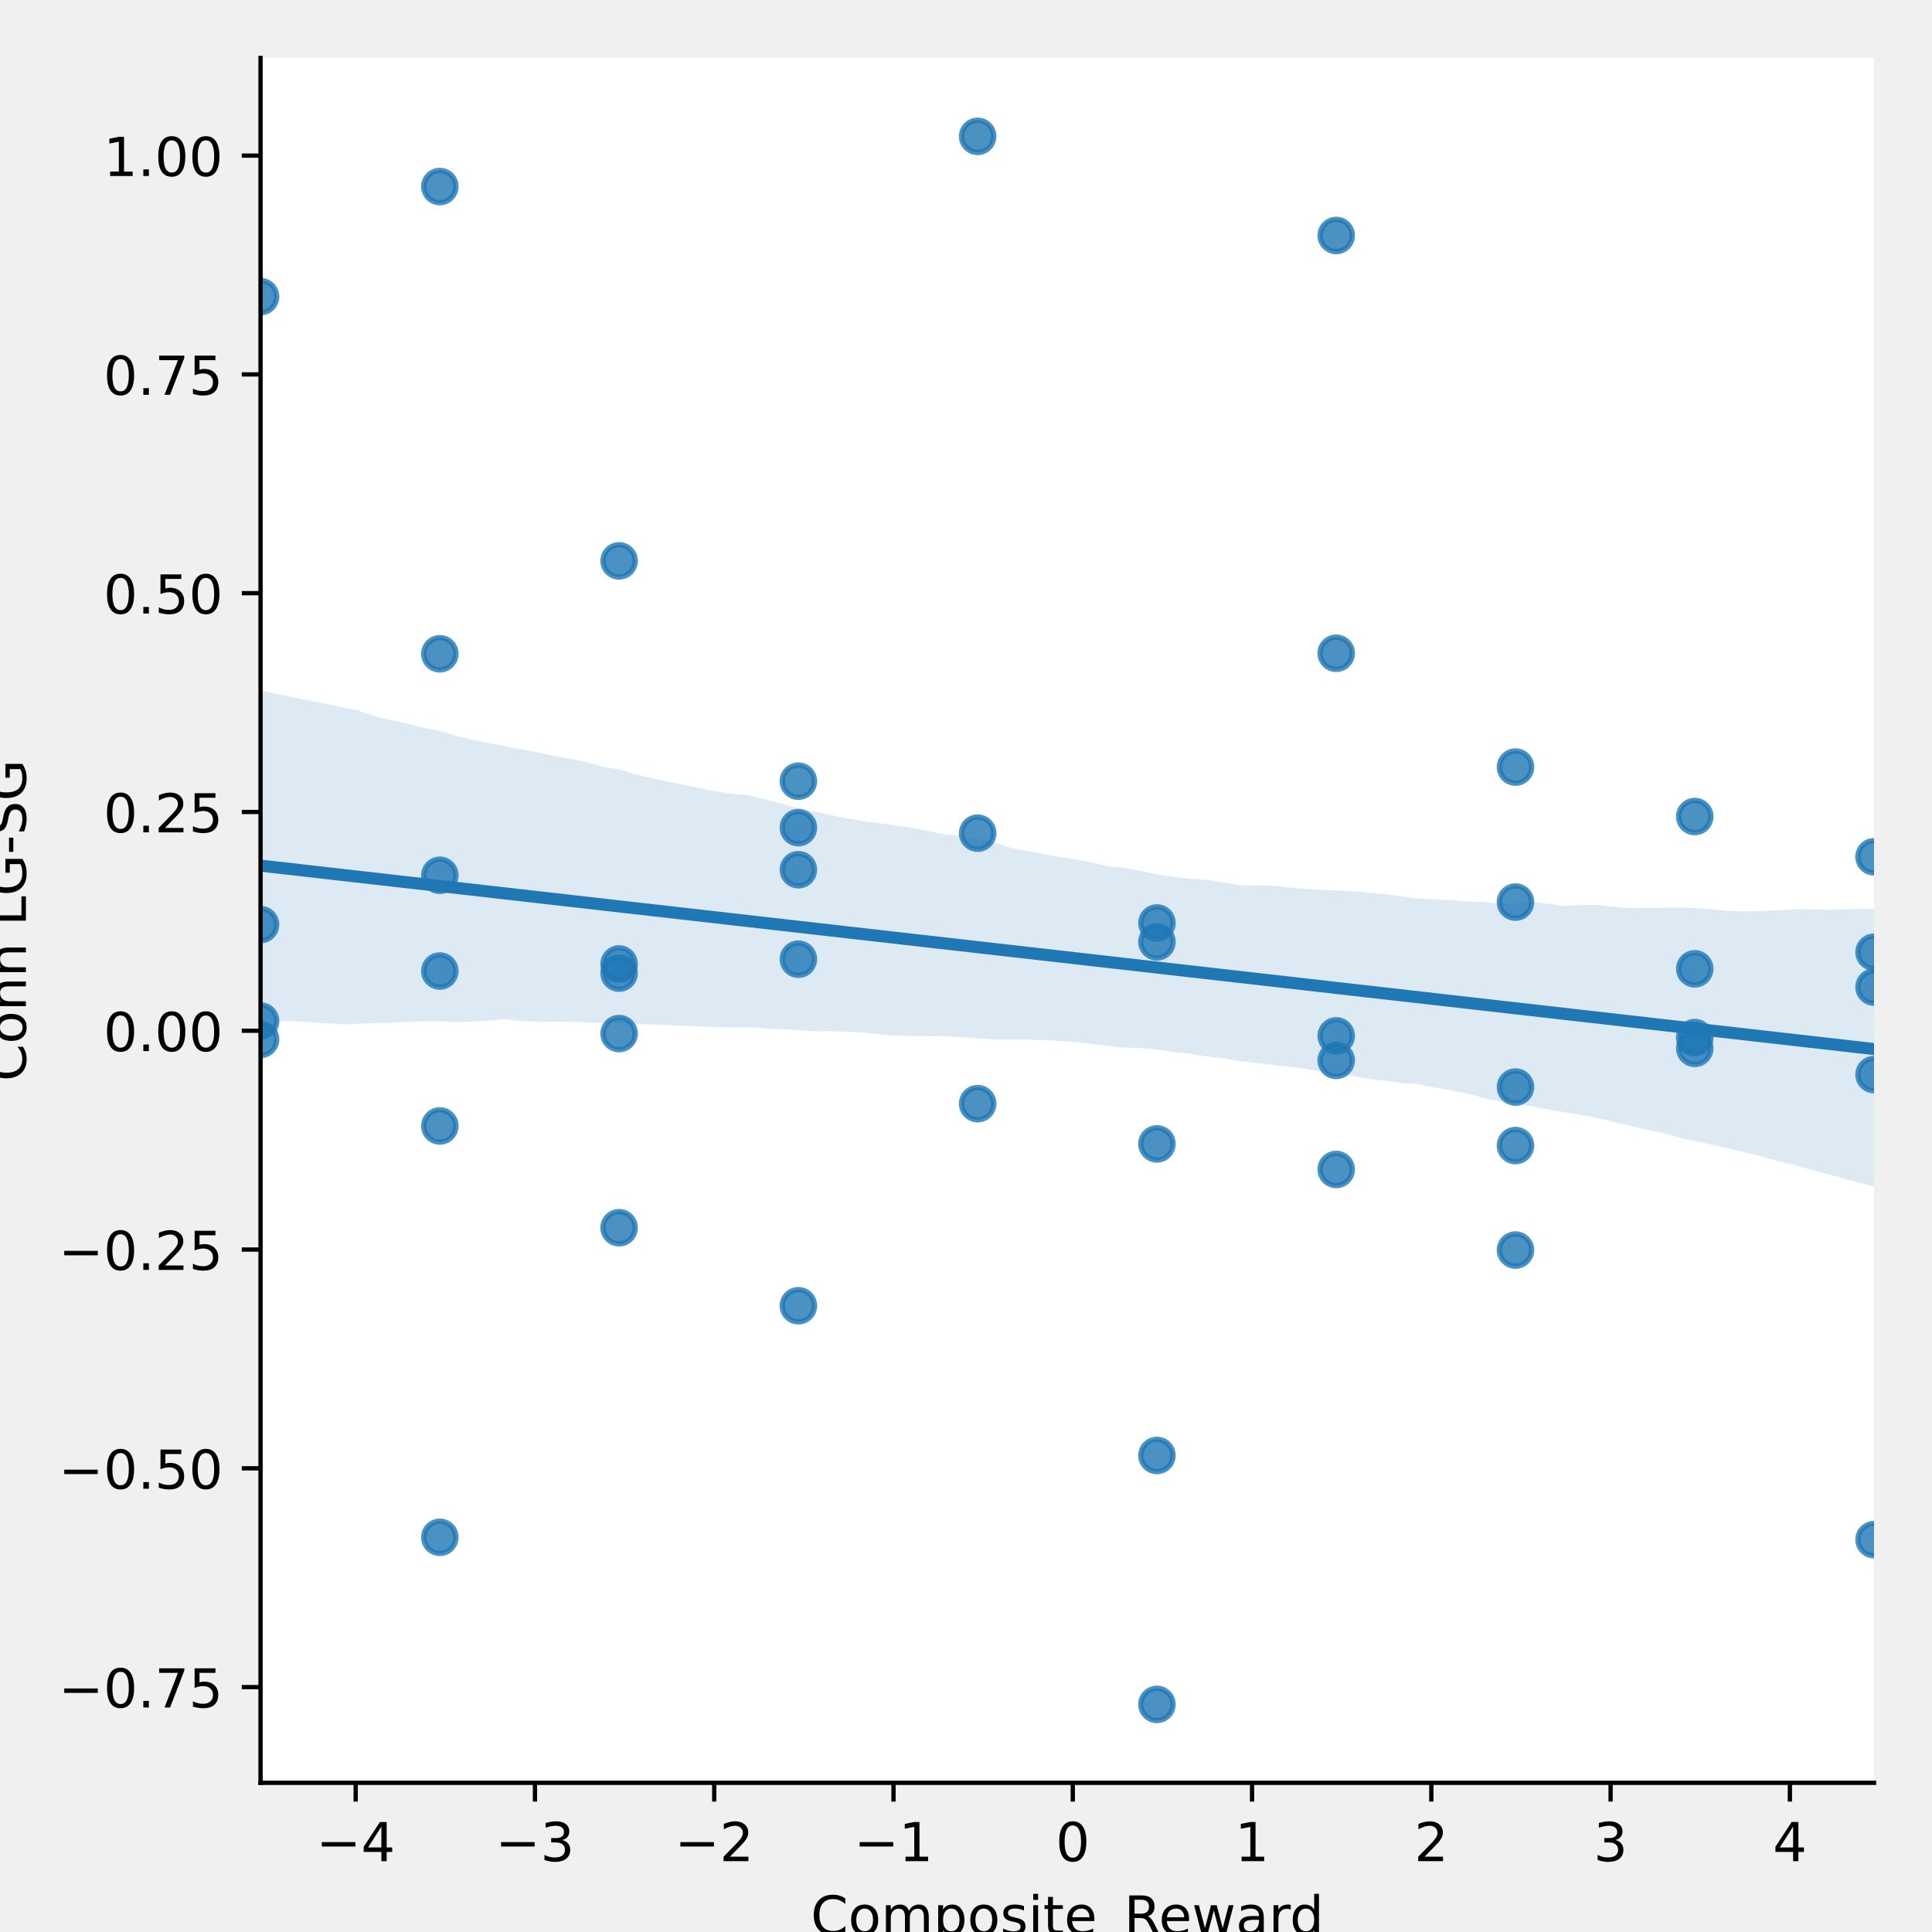
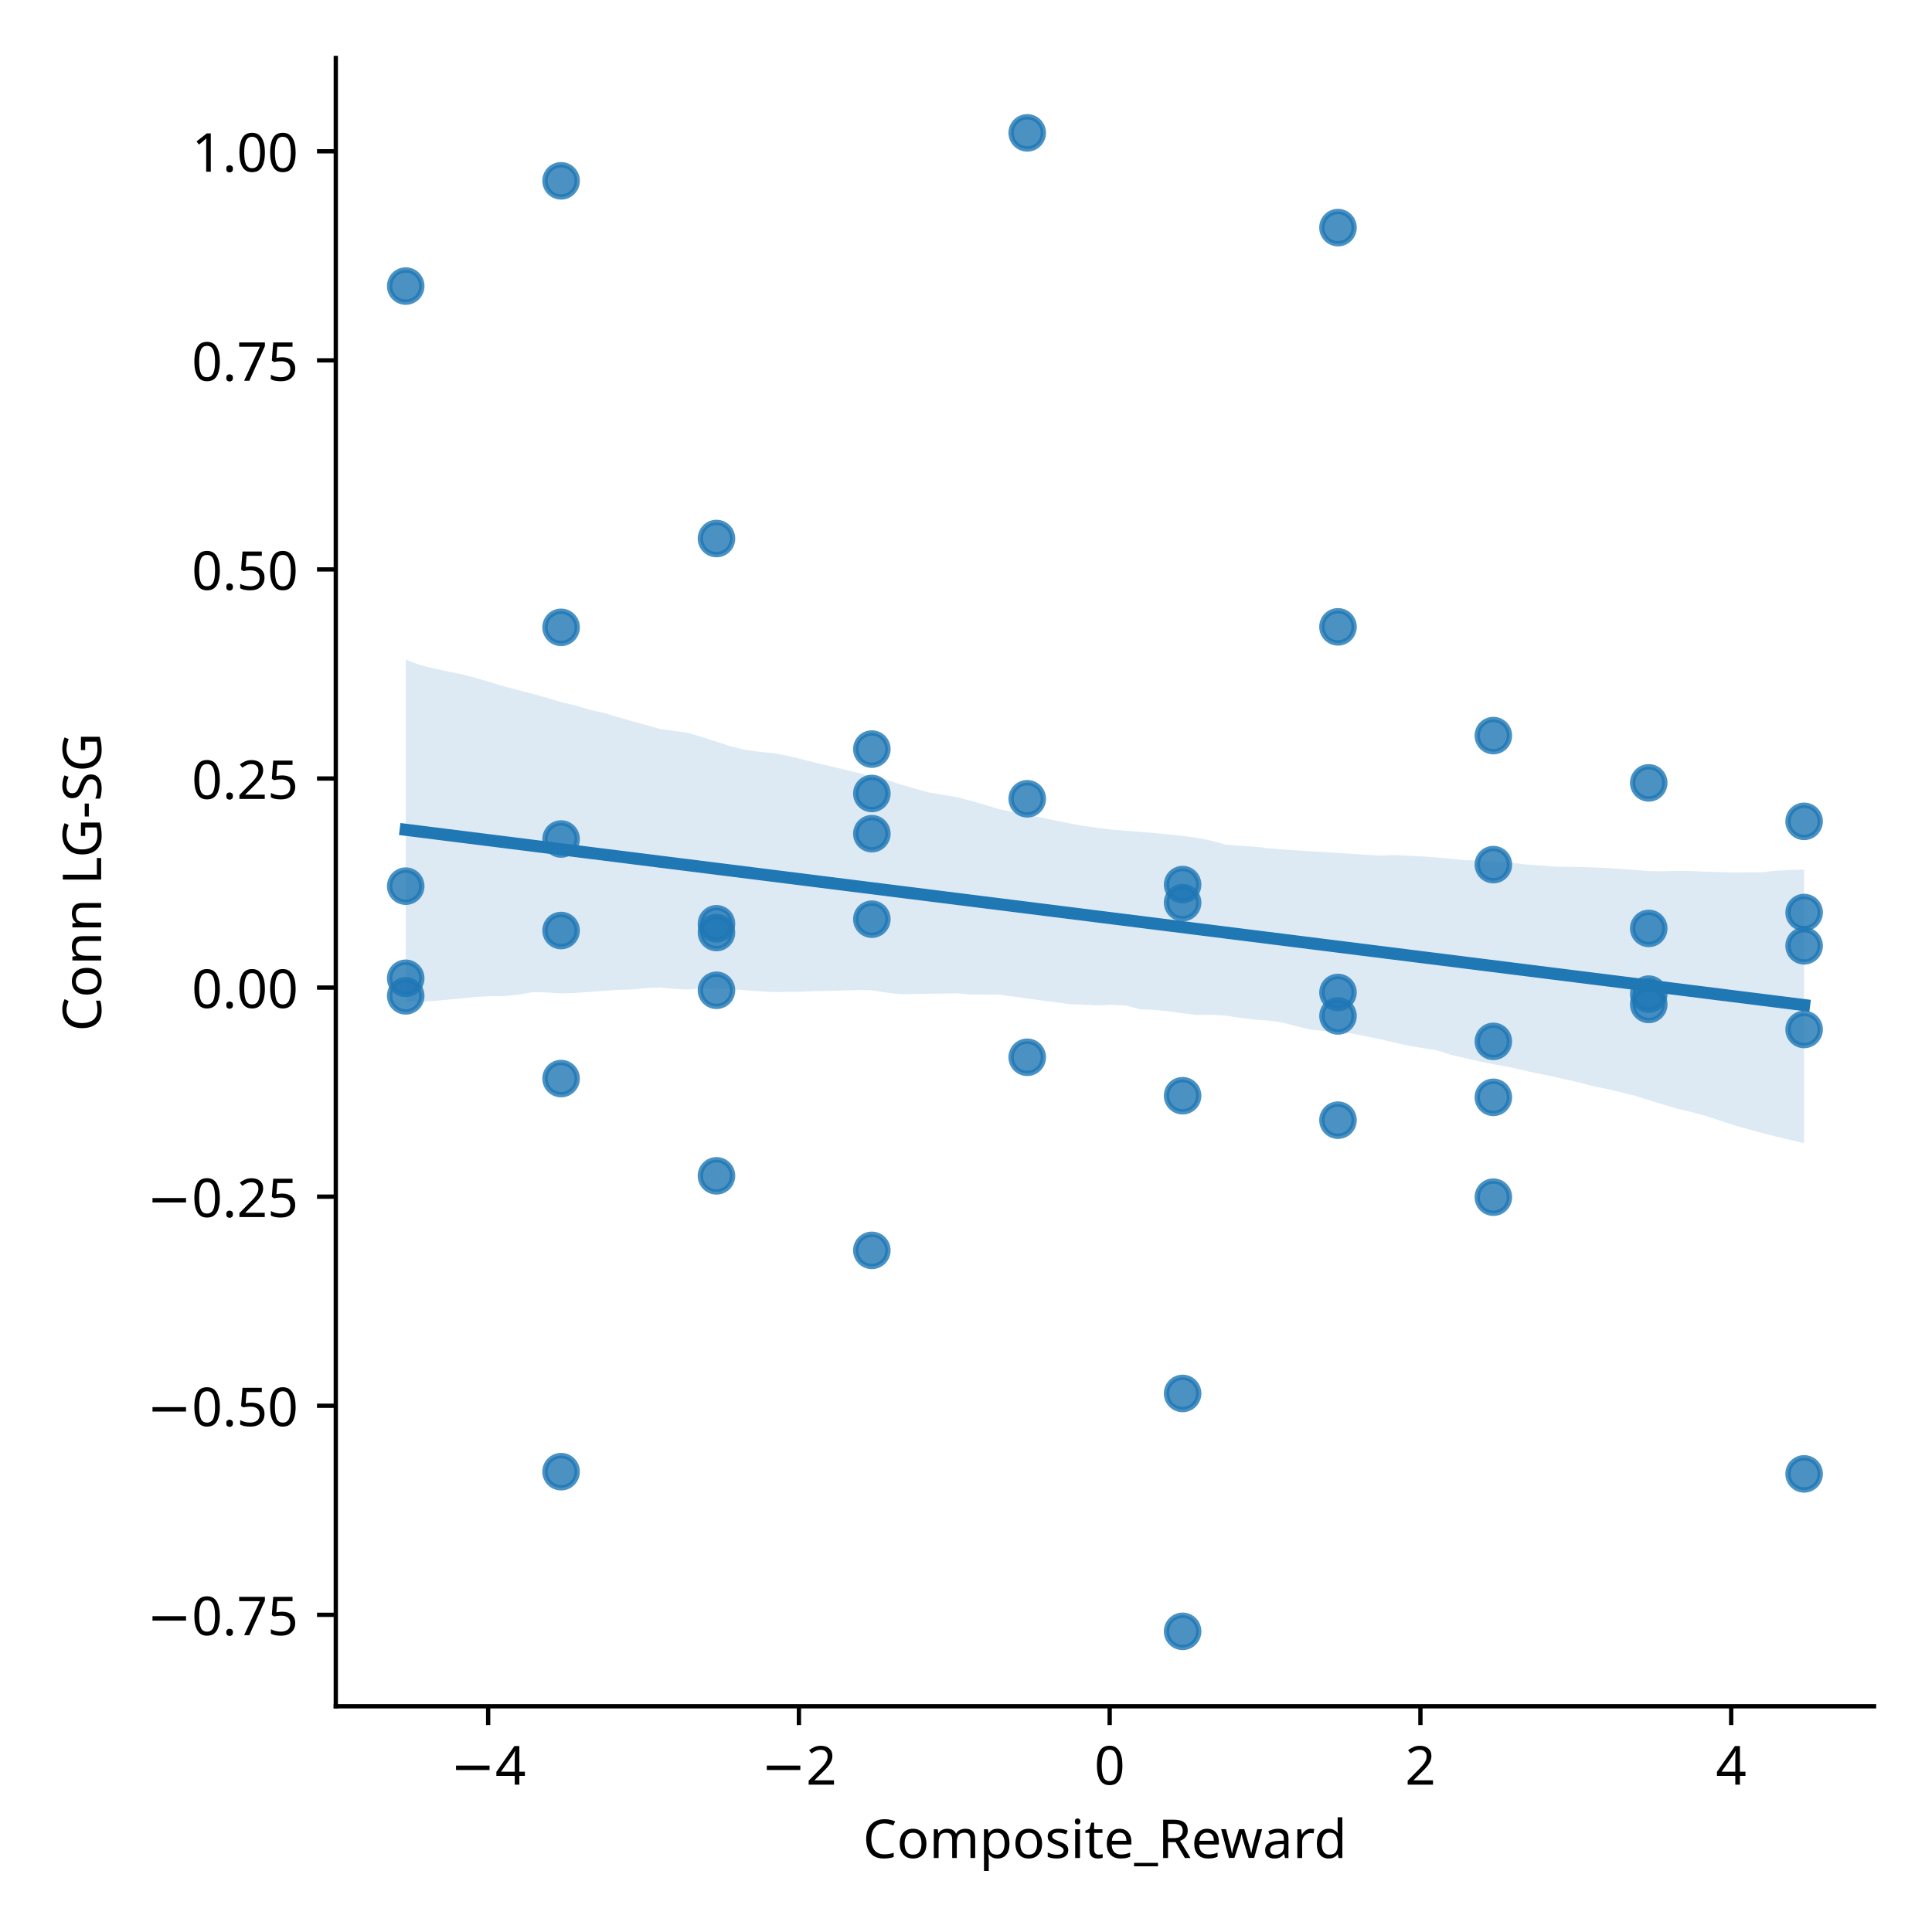
- <svg xmlns="http://www.w3.org/2000/svg" xmlns:xlink="http://www.w3.org/1999/xlink" height="360pt" version="1.1" viewBox="0 0 360 360" width="360pt">
+ <svg xmlns="http://www.w3.org/2000/svg" xmlns:xlink="http://www.w3.org/1999/xlink" width="360pt" height="360pt" viewBox="0 0 360 360" version="1.1">
  <defs>
-     <style type="text/css">*{stroke-linecap:butt;stroke-linejoin:round;}</style>
+     <style type="text/css">*{stroke-linejoin: round; stroke-linecap: butt}</style>
  </defs>
  <g id="figure_1">
    <g id="patch_1">
-       <path d="M 0 360  L 360 360  L 360 0  L 0 0  z " style="fill:none;" />
+       <path d="M 0 360  L 360 360  L 360 0  L 0 0  z " style="fill: #ffffff" />
    </g>
    <g id="axes_1">
      <g id="patch_2">
-         <path d="M 48.55 332.2  L 349.2 332.2  L 349.2 10.8  L 48.55 10.8  z " style="fill:#ffffff;" />
+         <path d="M 62.57 317.939  L 349.2 317.939  L 349.2 10.8  L 62.57 10.8  z " style="fill: #ffffff" />
      </g>
      <g id="PathCollection_1">
        <defs>
-           <path d="M 0 3  C 0.796 3 1.559 2.684 2.121 2.121  C 2.684 1.559 3 0.796 3 0  C 3 -0.796 2.684 -1.559 2.121 -2.121  C 1.559 -2.684 0.796 -3 0 -3  C -0.796 -3 -1.559 -2.684 -2.121 -2.121  C -2.684 -1.559 -3 -0.796 -3 0  C -3 0.796 -2.684 1.559 -2.121 2.121  C -1.559 2.684 -0.796 3 0 3  z " id="mca34b3614d" style="stroke:#1f77b4;stroke-opacity:0.8;" />
+           <path id="m8ea8c84df5" d="M 0 3  C 0.796 3 1.559 2.684 2.121 2.121  C 2.684 1.559 3 0.796 3 0  C 3 -0.796 2.684 -1.559 2.121 -2.121  C 1.559 -2.684 0.796 -3 0 -3  C -0.796 -3 -1.559 -2.684 -2.121 -2.121  C -2.684 -1.559 -3 -0.796 -3 0  C -3 0.796 -2.684 1.559 -2.121 2.121  C -1.559 2.684 -0.796 3 0 3  z " style="stroke: #1f77b4; stroke-opacity: 0.8" />
        </defs>
-         <g clip-path="url(#pde2bfaba7c)">
-           <use style="fill:#1f77b4;fill-opacity:0.8;stroke:#1f77b4;stroke-opacity:0.8;" x="215.578" xlink:href="#mca34b3614d" y="213.15" />
-           <use style="fill:#1f77b4;fill-opacity:0.8;stroke:#1f77b4;stroke-opacity:0.8;" x="215.578" xlink:href="#mca34b3614d" y="271.204" />
-           <use style="fill:#1f77b4;fill-opacity:0.8;stroke:#1f77b4;stroke-opacity:0.8;" x="282.389" xlink:href="#mca34b3614d" y="232.929" />
-           <use style="fill:#1f77b4;fill-opacity:0.8;stroke:#1f77b4;stroke-opacity:0.8;" x="182.172" xlink:href="#mca34b3614d" y="205.652" />
-           <use style="fill:#1f77b4;fill-opacity:0.8;stroke:#1f77b4;stroke-opacity:0.8;" x="248.983" xlink:href="#mca34b3614d" y="121.727" />
-           <use style="fill:#1f77b4;fill-opacity:0.8;stroke:#1f77b4;stroke-opacity:0.8;" x="148.767" xlink:href="#mca34b3614d" y="154.222" />
-           <use style="fill:#1f77b4;fill-opacity:0.8;stroke:#1f77b4;stroke-opacity:0.8;" x="282.389" xlink:href="#mca34b3614d" y="213.466" />
-           <use style="fill:#1f77b4;fill-opacity:0.8;stroke:#1f77b4;stroke-opacity:0.8;" x="48.55" xlink:href="#mca34b3614d" y="172.291" />
-           <use style="fill:#1f77b4;fill-opacity:0.8;stroke:#1f77b4;stroke-opacity:0.8;" x="349.2" xlink:href="#mca34b3614d" y="183.923" />
-           <use style="fill:#1f77b4;fill-opacity:0.8;stroke:#1f77b4;stroke-opacity:0.8;" x="81.956" xlink:href="#mca34b3614d" y="286.459" />
-           <use style="fill:#1f77b4;fill-opacity:0.8;stroke:#1f77b4;stroke-opacity:0.8;" x="315.794" xlink:href="#mca34b3614d" y="195.347" />
-           <use style="fill:#1f77b4;fill-opacity:0.8;stroke:#1f77b4;stroke-opacity:0.8;" x="282.389" xlink:href="#mca34b3614d" y="168.092" />
-           <use style="fill:#1f77b4;fill-opacity:0.8;stroke:#1f77b4;stroke-opacity:0.8;" x="148.767" xlink:href="#mca34b3614d" y="145.563" />
-           <use style="fill:#1f77b4;fill-opacity:0.8;stroke:#1f77b4;stroke-opacity:0.8;" x="282.389" xlink:href="#mca34b3614d" y="142.932" />
-           <use style="fill:#1f77b4;fill-opacity:0.8;stroke:#1f77b4;stroke-opacity:0.8;" x="115.361" xlink:href="#mca34b3614d" y="192.593" />
-           <use style="fill:#1f77b4;fill-opacity:0.8;stroke:#1f77b4;stroke-opacity:0.8;" x="349.2" xlink:href="#mca34b3614d" y="286.888" />
-           <use style="fill:#1f77b4;fill-opacity:0.8;stroke:#1f77b4;stroke-opacity:0.8;" x="81.956" xlink:href="#mca34b3614d" y="180.941" />
-           <use style="fill:#1f77b4;fill-opacity:0.8;stroke:#1f77b4;stroke-opacity:0.8;" x="315.794" xlink:href="#mca34b3614d" y="180.526" />
-           <use style="fill:#1f77b4;fill-opacity:0.8;stroke:#1f77b4;stroke-opacity:0.8;" x="282.389" xlink:href="#mca34b3614d" y="202.552" />
-           <use style="fill:#1f77b4;fill-opacity:0.8;stroke:#1f77b4;stroke-opacity:0.8;" x="248.983" xlink:href="#mca34b3614d" y="43.878" />
-           <use style="fill:#1f77b4;fill-opacity:0.8;stroke:#1f77b4;stroke-opacity:0.8;" x="148.767" xlink:href="#mca34b3614d" y="178.734" />
-           <use style="fill:#1f77b4;fill-opacity:0.8;stroke:#1f77b4;stroke-opacity:0.8;" x="115.361" xlink:href="#mca34b3614d" y="228.77" />
-           <use style="fill:#1f77b4;fill-opacity:0.8;stroke:#1f77b4;stroke-opacity:0.8;" x="349.2" xlink:href="#mca34b3614d" y="200.233" />
-           <use style="fill:#1f77b4;fill-opacity:0.8;stroke:#1f77b4;stroke-opacity:0.8;" x="182.172" xlink:href="#mca34b3614d" y="155.251" />
-           <use style="fill:#1f77b4;fill-opacity:0.8;stroke:#1f77b4;stroke-opacity:0.8;" x="115.361" xlink:href="#mca34b3614d" y="104.509" />
-           <use style="fill:#1f77b4;fill-opacity:0.8;stroke:#1f77b4;stroke-opacity:0.8;" x="48.55" xlink:href="#mca34b3614d" y="55.279" />
-           <use style="fill:#1f77b4;fill-opacity:0.8;stroke:#1f77b4;stroke-opacity:0.8;" x="115.361" xlink:href="#mca34b3614d" y="179.622" />
-           <use style="fill:#1f77b4;fill-opacity:0.8;stroke:#1f77b4;stroke-opacity:0.8;" x="349.2" xlink:href="#mca34b3614d" y="177.431" />
-           <use style="fill:#1f77b4;fill-opacity:0.8;stroke:#1f77b4;stroke-opacity:0.8;" x="215.578" xlink:href="#mca34b3614d" y="317.591" />
-           <use style="fill:#1f77b4;fill-opacity:0.8;stroke:#1f77b4;stroke-opacity:0.8;" x="248.983" xlink:href="#mca34b3614d" y="217.917" />
-           <use style="fill:#1f77b4;fill-opacity:0.8;stroke:#1f77b4;stroke-opacity:0.8;" x="349.2" xlink:href="#mca34b3614d" y="159.652" />
-           <use style="fill:#1f77b4;fill-opacity:0.8;stroke:#1f77b4;stroke-opacity:0.8;" x="148.767" xlink:href="#mca34b3614d" y="243.305" />
-           <use style="fill:#1f77b4;fill-opacity:0.8;stroke:#1f77b4;stroke-opacity:0.8;" x="215.578" xlink:href="#mca34b3614d" y="175.503" />
-           <use style="fill:#1f77b4;fill-opacity:0.8;stroke:#1f77b4;stroke-opacity:0.8;" x="81.956" xlink:href="#mca34b3614d" y="163.099" />
-           <use style="fill:#1f77b4;fill-opacity:0.8;stroke:#1f77b4;stroke-opacity:0.8;" x="115.361" xlink:href="#mca34b3614d" y="181.331" />
-           <use style="fill:#1f77b4;fill-opacity:0.8;stroke:#1f77b4;stroke-opacity:0.8;" x="48.55" xlink:href="#mca34b3614d" y="193.678" />
-           <use style="fill:#1f77b4;fill-opacity:0.8;stroke:#1f77b4;stroke-opacity:0.8;" x="315.794" xlink:href="#mca34b3614d" y="193.339" />
-           <use style="fill:#1f77b4;fill-opacity:0.8;stroke:#1f77b4;stroke-opacity:0.8;" x="48.55" xlink:href="#mca34b3614d" y="190.255" />
-           <use style="fill:#1f77b4;fill-opacity:0.8;stroke:#1f77b4;stroke-opacity:0.8;" x="81.956" xlink:href="#mca34b3614d" y="209.808" />
-           <use style="fill:#1f77b4;fill-opacity:0.8;stroke:#1f77b4;stroke-opacity:0.8;" x="182.172" xlink:href="#mca34b3614d" y="25.409" />
-           <use style="fill:#1f77b4;fill-opacity:0.8;stroke:#1f77b4;stroke-opacity:0.8;" x="315.794" xlink:href="#mca34b3614d" y="152.15" />
-           <use style="fill:#1f77b4;fill-opacity:0.8;stroke:#1f77b4;stroke-opacity:0.8;" x="248.983" xlink:href="#mca34b3614d" y="197.59" />
-           <use style="fill:#1f77b4;fill-opacity:0.8;stroke:#1f77b4;stroke-opacity:0.8;" x="81.956" xlink:href="#mca34b3614d" y="34.761" />
-           <use style="fill:#1f77b4;fill-opacity:0.8;stroke:#1f77b4;stroke-opacity:0.8;" x="148.767" xlink:href="#mca34b3614d" y="162.059" />
-           <use style="fill:#1f77b4;fill-opacity:0.8;stroke:#1f77b4;stroke-opacity:0.8;" x="81.956" xlink:href="#mca34b3614d" y="121.825" />
-           <use style="fill:#1f77b4;fill-opacity:0.8;stroke:#1f77b4;stroke-opacity:0.8;" x="215.578" xlink:href="#mca34b3614d" y="171.986" />
-           <use style="fill:#1f77b4;fill-opacity:0.8;stroke:#1f77b4;stroke-opacity:0.8;" x="248.983" xlink:href="#mca34b3614d" y="193.018" />
+         <g clip-path="url(#p54703102a5)">
+           <use xlink:href="#m8ea8c84df5" x="220.361" y="204.171" style="fill: #1f77b4; fill-opacity: 0.8; stroke: #1f77b4; stroke-opacity: 0.8" />
+           <use xlink:href="#m8ea8c84df5" x="220.361" y="259.649" style="fill: #1f77b4; fill-opacity: 0.8; stroke: #1f77b4; stroke-opacity: 0.8" />
+           <use xlink:href="#m8ea8c84df5" x="278.266" y="223.073" style="fill: #1f77b4; fill-opacity: 0.8; stroke: #1f77b4; stroke-opacity: 0.8" />
+           <use xlink:href="#m8ea8c84df5" x="191.409" y="197.006" style="fill: #1f77b4; fill-opacity: 0.8; stroke: #1f77b4; stroke-opacity: 0.8" />
+           <use xlink:href="#m8ea8c84df5" x="249.314" y="116.805" style="fill: #1f77b4; fill-opacity: 0.8; stroke: #1f77b4; stroke-opacity: 0.8" />
+           <use xlink:href="#m8ea8c84df5" x="162.456" y="147.858" style="fill: #1f77b4; fill-opacity: 0.8; stroke: #1f77b4; stroke-opacity: 0.8" />
+           <use xlink:href="#m8ea8c84df5" x="278.266" y="204.473" style="fill: #1f77b4; fill-opacity: 0.8; stroke: #1f77b4; stroke-opacity: 0.8" />
+           <use xlink:href="#m8ea8c84df5" x="75.599" y="165.125" style="fill: #1f77b4; fill-opacity: 0.8; stroke: #1f77b4; stroke-opacity: 0.8" />
+           <use xlink:href="#m8ea8c84df5" x="336.171" y="176.241" style="fill: #1f77b4; fill-opacity: 0.8; stroke: #1f77b4; stroke-opacity: 0.8" />
+           <use xlink:href="#m8ea8c84df5" x="104.551" y="274.227" style="fill: #1f77b4; fill-opacity: 0.8; stroke: #1f77b4; stroke-opacity: 0.8" />
+           <use xlink:href="#m8ea8c84df5" x="307.219" y="187.158" style="fill: #1f77b4; fill-opacity: 0.8; stroke: #1f77b4; stroke-opacity: 0.8" />
+           <use xlink:href="#m8ea8c84df5" x="278.266" y="161.113" style="fill: #1f77b4; fill-opacity: 0.8; stroke: #1f77b4; stroke-opacity: 0.8" />
+           <use xlink:href="#m8ea8c84df5" x="162.456" y="139.583" style="fill: #1f77b4; fill-opacity: 0.8; stroke: #1f77b4; stroke-opacity: 0.8" />
+           <use xlink:href="#m8ea8c84df5" x="278.266" y="137.069" style="fill: #1f77b4; fill-opacity: 0.8; stroke: #1f77b4; stroke-opacity: 0.8" />
+           <use xlink:href="#m8ea8c84df5" x="133.504" y="184.526" style="fill: #1f77b4; fill-opacity: 0.8; stroke: #1f77b4; stroke-opacity: 0.8" />
+           <use xlink:href="#m8ea8c84df5" x="336.171" y="274.637" style="fill: #1f77b4; fill-opacity: 0.8; stroke: #1f77b4; stroke-opacity: 0.8" />
+           <use xlink:href="#m8ea8c84df5" x="104.551" y="173.392" style="fill: #1f77b4; fill-opacity: 0.8; stroke: #1f77b4; stroke-opacity: 0.8" />
+           <use xlink:href="#m8ea8c84df5" x="307.219" y="172.995" style="fill: #1f77b4; fill-opacity: 0.8; stroke: #1f77b4; stroke-opacity: 0.8" />
+           <use xlink:href="#m8ea8c84df5" x="278.266" y="194.044" style="fill: #1f77b4; fill-opacity: 0.8; stroke: #1f77b4; stroke-opacity: 0.8" />
+           <use xlink:href="#m8ea8c84df5" x="249.314" y="42.411" style="fill: #1f77b4; fill-opacity: 0.8; stroke: #1f77b4; stroke-opacity: 0.8" />
+           <use xlink:href="#m8ea8c84df5" x="162.456" y="171.282" style="fill: #1f77b4; fill-opacity: 0.8; stroke: #1f77b4; stroke-opacity: 0.8" />
+           <use xlink:href="#m8ea8c84df5" x="133.504" y="219.098" style="fill: #1f77b4; fill-opacity: 0.8; stroke: #1f77b4; stroke-opacity: 0.8" />
+           <use xlink:href="#m8ea8c84df5" x="336.171" y="191.827" style="fill: #1f77b4; fill-opacity: 0.8; stroke: #1f77b4; stroke-opacity: 0.8" />
+           <use xlink:href="#m8ea8c84df5" x="191.409" y="148.841" style="fill: #1f77b4; fill-opacity: 0.8; stroke: #1f77b4; stroke-opacity: 0.8" />
+           <use xlink:href="#m8ea8c84df5" x="133.504" y="100.351" style="fill: #1f77b4; fill-opacity: 0.8; stroke: #1f77b4; stroke-opacity: 0.8" />
+           <use xlink:href="#m8ea8c84df5" x="75.599" y="53.305" style="fill: #1f77b4; fill-opacity: 0.8; stroke: #1f77b4; stroke-opacity: 0.8" />
+           <use xlink:href="#m8ea8c84df5" x="133.504" y="172.131" style="fill: #1f77b4; fill-opacity: 0.8; stroke: #1f77b4; stroke-opacity: 0.8" />
+           <use xlink:href="#m8ea8c84df5" x="336.171" y="170.037" style="fill: #1f77b4; fill-opacity: 0.8; stroke: #1f77b4; stroke-opacity: 0.8" />
+           <use xlink:href="#m8ea8c84df5" x="220.361" y="303.978" style="fill: #1f77b4; fill-opacity: 0.8; stroke: #1f77b4; stroke-opacity: 0.8" />
+           <use xlink:href="#m8ea8c84df5" x="249.314" y="208.727" style="fill: #1f77b4; fill-opacity: 0.8; stroke: #1f77b4; stroke-opacity: 0.8" />
+           <use xlink:href="#m8ea8c84df5" x="336.171" y="153.047" style="fill: #1f77b4; fill-opacity: 0.8; stroke: #1f77b4; stroke-opacity: 0.8" />
+           <use xlink:href="#m8ea8c84df5" x="162.456" y="232.989" style="fill: #1f77b4; fill-opacity: 0.8; stroke: #1f77b4; stroke-opacity: 0.8" />
+           <use xlink:href="#m8ea8c84df5" x="220.361" y="168.195" style="fill: #1f77b4; fill-opacity: 0.8; stroke: #1f77b4; stroke-opacity: 0.8" />
+           <use xlink:href="#m8ea8c84df5" x="104.551" y="156.341" style="fill: #1f77b4; fill-opacity: 0.8; stroke: #1f77b4; stroke-opacity: 0.8" />
+           <use xlink:href="#m8ea8c84df5" x="133.504" y="173.764" style="fill: #1f77b4; fill-opacity: 0.8; stroke: #1f77b4; stroke-opacity: 0.8" />
+           <use xlink:href="#m8ea8c84df5" x="75.599" y="185.563" style="fill: #1f77b4; fill-opacity: 0.8; stroke: #1f77b4; stroke-opacity: 0.8" />
+           <use xlink:href="#m8ea8c84df5" x="307.219" y="185.24" style="fill: #1f77b4; fill-opacity: 0.8; stroke: #1f77b4; stroke-opacity: 0.8" />
+           <use xlink:href="#m8ea8c84df5" x="75.599" y="182.292" style="fill: #1f77b4; fill-opacity: 0.8; stroke: #1f77b4; stroke-opacity: 0.8" />
+           <use xlink:href="#m8ea8c84df5" x="104.551" y="200.978" style="fill: #1f77b4; fill-opacity: 0.8; stroke: #1f77b4; stroke-opacity: 0.8" />
+           <use xlink:href="#m8ea8c84df5" x="191.409" y="24.761" style="fill: #1f77b4; fill-opacity: 0.8; stroke: #1f77b4; stroke-opacity: 0.8" />
+           <use xlink:href="#m8ea8c84df5" x="307.219" y="145.878" style="fill: #1f77b4; fill-opacity: 0.8; stroke: #1f77b4; stroke-opacity: 0.8" />
+           <use xlink:href="#m8ea8c84df5" x="249.314" y="189.302" style="fill: #1f77b4; fill-opacity: 0.8; stroke: #1f77b4; stroke-opacity: 0.8" />
+           <use xlink:href="#m8ea8c84df5" x="104.551" y="33.697" style="fill: #1f77b4; fill-opacity: 0.8; stroke: #1f77b4; stroke-opacity: 0.8" />
+           <use xlink:href="#m8ea8c84df5" x="162.456" y="155.347" style="fill: #1f77b4; fill-opacity: 0.8; stroke: #1f77b4; stroke-opacity: 0.8" />
+           <use xlink:href="#m8ea8c84df5" x="104.551" y="116.898" style="fill: #1f77b4; fill-opacity: 0.8; stroke: #1f77b4; stroke-opacity: 0.8" />
+           <use xlink:href="#m8ea8c84df5" x="220.361" y="164.834" style="fill: #1f77b4; fill-opacity: 0.8; stroke: #1f77b4; stroke-opacity: 0.8" />
+           <use xlink:href="#m8ea8c84df5" x="249.314" y="184.932" style="fill: #1f77b4; fill-opacity: 0.8; stroke: #1f77b4; stroke-opacity: 0.8" />
        </g>
      </g>
      <g id="PolyCollection_1">
-         <path clip-path="url(#pde2bfaba7c)" d="M 48.55 128.699  L 48.55 190.419  L 51.587 190.3  L 54.624 190.276  L 57.661 190.47  L 60.697 190.663  L 63.734 190.857  L 66.771 190.78  L 69.808 190.662  L 72.845 190.544  L 75.882 190.426  L 78.919 190.308  L 81.956 190.299  L 84.992 190.455  L 88.029 190.372  L 91.066 190.16  L 94.103 189.956  L 97.14 190.246  L 100.177 190.409  L 103.214 190.357  L 106.251 190.394  L 109.287 190.501  L 112.324 190.604  L 115.361 190.707  L 118.398 190.81  L 121.435 190.918  L 124.472 191.032  L 127.509 191.147  L 130.545 191.256  L 133.582 191.356  L 136.619 191.454  L 139.656 191.422  L 142.693 191.625  L 145.73 191.78  L 148.767 191.975  L 151.804 192.159  L 154.84 192.163  L 157.877 192.216  L 160.914 192.415  L 163.951 192.716  L 166.988 192.989  L 170.025 193.029  L 173.062 193.075  L 176.098 193.048  L 179.135 193.256  L 182.172 193.468  L 185.209 193.682  L 188.246 193.723  L 191.283 193.724  L 194.32 193.797  L 197.357 193.958  L 200.393 194.147  L 203.43 194.519  L 206.467 194.876  L 209.504 195.223  L 212.541 195.281  L 215.578 195.571  L 218.615 196.03  L 221.652 196.317  L 224.688 196.827  L 227.725 197.166  L 230.762 197.686  L 233.799 198.038  L 236.836 198.388  L 239.873 198.74  L 242.91 199.092  L 245.946 199.656  L 248.983 200.146  L 252.02 200.508  L 255.057 201.043  L 258.094 201.396  L 261.131 201.805  L 264.168 201.998  L 267.205 202.653  L 270.241 203.107  L 273.278 203.727  L 276.315 204.56  L 279.352 205.213  L 282.389 205.676  L 285.426 206.149  L 288.463 206.731  L 291.499 207.23  L 294.536 207.722  L 297.573 208.309  L 300.61 209.04  L 303.647 209.768  L 306.684 210.487  L 309.721 211.059  L 312.758 211.938  L 315.794 212.607  L 318.831 213.246  L 321.868 213.916  L 324.905 214.707  L 327.942 215.413  L 330.979 216.294  L 334.016 217.022  L 337.053 217.831  L 340.089 218.659  L 343.126 219.474  L 346.163 220.287  L 349.2 221.1  L 349.2 169.331  L 349.2 169.331  L 346.163 169.393  L 343.126 169.456  L 340.089 169.519  L 337.053 169.418  L 334.016 169.473  L 330.979 169.657  L 327.942 169.766  L 324.905 169.818  L 321.868 169.733  L 318.831 169.372  L 315.794 169.187  L 312.758 169.131  L 309.721 169.166  L 306.684 169.206  L 303.647 169.249  L 300.61 168.944  L 297.573 168.61  L 294.536 168.659  L 291.499 168.825  L 288.463 168.401  L 285.426 168.013  L 282.389 168.236  L 279.352 168.371  L 276.315 168.054  L 273.278 167.989  L 270.241 167.699  L 267.205 167.614  L 264.168 167.445  L 261.131 167.029  L 258.094 166.606  L 255.057 166.334  L 252.02 166.048  L 248.983 165.927  L 245.946 165.809  L 242.91 165.592  L 239.873 165.31  L 236.836 165.041  L 233.799 164.99  L 230.762 164.937  L 227.725 164.369  L 224.688 163.94  L 221.652 163.723  L 218.615 163.386  L 215.578 162.934  L 212.541 162.275  L 209.504 161.732  L 206.467 161.426  L 203.43 160.688  L 200.393 160.135  L 197.357 159.687  L 194.32 159.089  L 191.283 158.545  L 188.246 157.983  L 185.209 156.913  L 182.172 156.196  L 179.135 155.803  L 176.098 155.48  L 173.062 154.911  L 170.025 154.251  L 166.988 153.823  L 163.951 153.398  L 160.914 153.016  L 157.877 152.499  L 154.84 151.872  L 151.804 151.244  L 148.767 150.623  L 145.73 149.785  L 142.693 148.943  L 139.656 148.187  L 136.619 147.944  L 133.582 147.513  L 130.545 146.891  L 127.509 146.269  L 124.472 145.647  L 121.435 145.026  L 118.398 144.281  L 115.361 143.357  L 112.324 142.88  L 109.287 142.015  L 106.251 141.384  L 103.214 140.846  L 100.177 140.206  L 97.14 139.627  L 94.103 139.048  L 91.066 138.475  L 88.029 137.806  L 84.992 137.112  L 81.956 136.205  L 78.919 135.599  L 75.882 134.826  L 72.845 134.191  L 69.808 133.473  L 66.771 132.418  L 63.734 131.79  L 60.697 131.169  L 57.661 130.549  L 54.624 129.929  L 51.587 129.314  L 48.55 128.699  z " style="fill:#1f77b4;fill-opacity:0.15;" />
+         <path d="M 75.599 122.918  L 75.599 186.647  L 78.231 186.666  L 80.863 186.513  L 83.495 186.264  L 86.127 186.015  L 88.759 185.764  L 91.391 185.615  L 94.023 185.596  L 96.655 185.333  L 99.287 184.88  L 101.919 184.937  L 104.551 185.122  L 107.183 185.029  L 109.815 184.83  L 112.447 184.63  L 115.079 184.457  L 117.711 184.377  L 120.343 184.124  L 122.975 184.014  L 125.608 184.264  L 128.24 184.376  L 130.872 184.177  L 133.504 184.163  L 136.136 184.31  L 138.768 184.498  L 141.4 184.68  L 144.032 184.862  L 146.664 184.838  L 149.296 184.793  L 151.928 184.667  L 154.56 184.637  L 157.192 184.563  L 159.824 184.483  L 162.456 184.496  L 165.088 184.95  L 167.72 185.257  L 170.352 185.216  L 172.984 185.175  L 175.616 185.135  L 178.248 185.094  L 180.881 185.302  L 183.513 185.324  L 186.145 185.329  L 188.777 185.686  L 191.409 186.055  L 194.041 186.418  L 196.673 186.737  L 199.305 187.122  L 201.937 187.209  L 204.569 187.341  L 207.201 187.228  L 209.833 187.381  L 212.465 188.055  L 215.097 188.188  L 217.729 188.44  L 220.361 188.791  L 222.993 189.129  L 225.625 189.07  L 228.257 189.237  L 230.889 189.629  L 233.522 189.969  L 236.154 190.151  L 238.786 190.484  L 241.418 191.192  L 244.05 191.817  L 246.682 192.115  L 249.314 192.321  L 251.946 192.587  L 254.578 193.109  L 257.21 193.647  L 259.842 194.263  L 262.474 194.842  L 265.106 195.303  L 267.738 195.712  L 270.37 196.557  L 273.002 197.157  L 275.634 197.765  L 278.266 198.309  L 280.898 198.765  L 283.53 199.359  L 286.162 199.953  L 288.795 200.469  L 291.427 201.064  L 294.059 201.659  L 296.691 202.352  L 299.323 202.886  L 301.955 203.512  L 304.587 204.162  L 307.219 204.982  L 309.851 205.8  L 312.483 206.58  L 315.115 207.201  L 317.747 207.903  L 320.379 208.765  L 323.011 209.627  L 325.643 210.378  L 328.275 211.104  L 330.907 211.77  L 333.539 212.393  L 336.171 213.016  L 336.171 162.026  L 336.171 162.026  L 333.539 162.11  L 330.907 162.25  L 328.275 162.534  L 325.643 162.543  L 323.011 162.584  L 320.379 162.487  L 317.747 162.414  L 315.115 162.3  L 312.483 162.264  L 309.851 162.347  L 307.219 162.308  L 304.587 162.108  L 301.955 161.907  L 299.323 161.726  L 296.691 161.627  L 294.059 161.534  L 291.427 161.538  L 288.795 161.422  L 286.162 161.232  L 283.53 160.999  L 280.898 160.646  L 278.266 160.559  L 275.634 160.335  L 273.002 160.287  L 270.37 160.033  L 267.738 159.78  L 265.106 159.581  L 262.474 159.449  L 259.842 159.326  L 257.21 159.437  L 254.578 159.271  L 251.946 159.104  L 249.314 158.925  L 246.682 158.774  L 244.05 158.609  L 241.418 158.444  L 238.786 158.28  L 236.154 158.045  L 233.522 157.734  L 230.889 157.588  L 228.257 157.371  L 225.625 156.629  L 222.993 156.118  L 220.361 155.752  L 217.729 155.487  L 215.097 155.224  L 212.465 155.002  L 209.833 154.798  L 207.201 154.594  L 204.569 154.259  L 201.937 153.901  L 199.305 153.425  L 196.673 152.896  L 194.041 152.318  L 191.409 151.869  L 188.777 151.297  L 186.145 150.772  L 183.513 149.963  L 180.881 149.213  L 178.248 148.528  L 175.616 148.089  L 172.984 147.645  L 170.352 146.897  L 167.72 146.148  L 165.088 145.273  L 162.456 144.638  L 159.824 144.002  L 157.192 143.364  L 154.56 142.727  L 151.928 142.096  L 149.296 141.458  L 146.664 140.821  L 144.032 140.328  L 141.4 140.07  L 138.768 139.693  L 136.136 139.058  L 133.504 138.205  L 130.872 137.352  L 128.24 136.569  L 125.608 136.201  L 122.975 135.839  L 120.343 135.091  L 117.711 134.359  L 115.079 133.596  L 112.447 132.834  L 109.815 132.231  L 107.183 131.445  L 104.551 130.83  L 101.919 130.034  L 99.287 129.301  L 96.655 128.606  L 94.023 127.927  L 91.391 127.137  L 88.759 126.355  L 86.127 125.67  L 83.495 125.12  L 80.863 124.569  L 78.231 123.903  L 75.599 122.918  z " clip-path="url(#p54703102a5)" style="fill: #1f77b4; fill-opacity: 0.15" />
      </g>
      <g id="matplotlib.axis_1">
        <g id="xtick_1">
          <g id="line2d_1">
            <defs>
-               <path d="M 0 0  L 0 3.5  " id="ma51aff561f" style="stroke:#000000;stroke-width:0.8;" />
+               <path id="m2eeb1414b9" d="M 0 0  L 0 3.5  " style="stroke: #000000; stroke-width: 0.8" />
            </defs>
            <g>
-               <use style="stroke:#000000;stroke-width:0.8;" x="66.275" xlink:href="#ma51aff561f" y="332.2" />
+               <use xlink:href="#m2eeb1414b9" x="90.961" y="317.939" style="stroke: #000000; stroke-width: 0.8" />
            </g>
          </g>
          <g id="text_1">
-             <text style="font-family:DejaVu Sans;font-size:10px;font-stretch:normal;font-style:normal;font-weight:normal;text-anchor:middle;" transform="rotate(-0, 66.2754, 346.7984)" x="66.275" y="346.798">−4</text>
+             <text style="font: 10px 'sans-serif'; text-anchor: middle" x="90.961" y="332.537" transform="rotate(-0, 90.9612, 332.5372)">−4</text>
          </g>
        </g>
        <g id="xtick_2">
          <g id="line2d_2">
            <g>
-               <use style="stroke:#000000;stroke-width:0.8;" x="99.681" xlink:href="#ma51aff561f" y="332.2" />
+               <use xlink:href="#m2eeb1414b9" x="148.866" y="317.939" style="stroke: #000000; stroke-width: 0.8" />
            </g>
          </g>
          <g id="text_2">
-             <text style="font-family:DejaVu Sans;font-size:10px;font-stretch:normal;font-style:normal;font-weight:normal;text-anchor:middle;" transform="rotate(-0, 99.68095, 346.7984)" x="99.681" y="346.798">−3</text>
+             <text style="font: 10px 'sans-serif'; text-anchor: middle" x="148.866" y="332.537" transform="rotate(-0, 148.8663, 332.5372)">−2</text>
          </g>
        </g>
        <g id="xtick_3">
          <g id="line2d_3">
            <g>
-               <use style="stroke:#000000;stroke-width:0.8;" x="133.087" xlink:href="#ma51aff561f" y="332.2" />
+               <use xlink:href="#m2eeb1414b9" x="206.771" y="317.939" style="stroke: #000000; stroke-width: 0.8" />
            </g>
          </g>
          <g id="text_3">
-             <text style="font-family:DejaVu Sans;font-size:10px;font-stretch:normal;font-style:normal;font-weight:normal;text-anchor:middle;" transform="rotate(-0, 133.0865, 346.7984)" x="133.087" y="346.798">−2</text>
+             <text style="font: 10px 'sans-serif'; text-anchor: middle" x="206.771" y="332.537" transform="rotate(-0, 206.7713, 332.5372)">0</text>
          </g>
        </g>
        <g id="xtick_4">
          <g id="line2d_4">
            <g>
-               <use style="stroke:#000000;stroke-width:0.8;" x="166.492" xlink:href="#ma51aff561f" y="332.2" />
+               <use xlink:href="#m2eeb1414b9" x="264.676" y="317.939" style="stroke: #000000; stroke-width: 0.8" />
            </g>
          </g>
          <g id="text_4">
-             <text style="font-family:DejaVu Sans;font-size:10px;font-stretch:normal;font-style:normal;font-weight:normal;text-anchor:middle;" transform="rotate(-0, 166.4921, 346.7984)" x="166.492" y="346.798">−1</text>
+             <text style="font: 10px 'sans-serif'; text-anchor: middle" x="264.676" y="332.537" transform="rotate(-0, 264.6764, 332.5372)">2</text>
          </g>
        </g>
        <g id="xtick_5">
          <g id="line2d_5">
            <g>
-               <use style="stroke:#000000;stroke-width:0.8;" x="199.898" xlink:href="#ma51aff561f" y="332.2" />
+               <use xlink:href="#m2eeb1414b9" x="322.581" y="317.939" style="stroke: #000000; stroke-width: 0.8" />
            </g>
          </g>
          <g id="text_5">
-             <text style="font-family:DejaVu Sans;font-size:10px;font-stretch:normal;font-style:normal;font-weight:normal;text-anchor:middle;" transform="rotate(-0, 199.8976, 346.7984)" x="199.898" y="346.798">0</text>
-           </g>
-         </g>
-         <g id="xtick_6">
-           <g id="line2d_6">
-             <g>
-               <use style="stroke:#000000;stroke-width:0.8;" x="233.303" xlink:href="#ma51aff561f" y="332.2" />
-             </g>
-           </g>
-           <g id="text_6">
-             <text style="font-family:DejaVu Sans;font-size:10px;font-stretch:normal;font-style:normal;font-weight:normal;text-anchor:middle;" transform="rotate(-0, 233.3032, 346.7984)" x="233.303" y="346.798">1</text>
-           </g>
-         </g>
-         <g id="xtick_7">
-           <g id="line2d_7">
-             <g>
-               <use style="stroke:#000000;stroke-width:0.8;" x="266.709" xlink:href="#ma51aff561f" y="332.2" />
-             </g>
-           </g>
-           <g id="text_7">
-             <text style="font-family:DejaVu Sans;font-size:10px;font-stretch:normal;font-style:normal;font-weight:normal;text-anchor:middle;" transform="rotate(-0, 266.7087, 346.7984)" x="266.709" y="346.798">2</text>
-           </g>
-         </g>
-         <g id="xtick_8">
-           <g id="line2d_8">
-             <g>
-               <use style="stroke:#000000;stroke-width:0.8;" x="300.114" xlink:href="#ma51aff561f" y="332.2" />
-             </g>
-           </g>
-           <g id="text_8">
-             <text style="font-family:DejaVu Sans;font-size:10px;font-stretch:normal;font-style:normal;font-weight:normal;text-anchor:middle;" transform="rotate(-0, 300.1143, 346.7984)" x="300.114" y="346.798">3</text>
-           </g>
-         </g>
-         <g id="xtick_9">
-           <g id="line2d_9">
-             <g>
-               <use style="stroke:#000000;stroke-width:0.8;" x="333.52" xlink:href="#ma51aff561f" y="332.2" />
-             </g>
-           </g>
-           <g id="text_9">
-             <text style="font-family:DejaVu Sans;font-size:10px;font-stretch:normal;font-style:normal;font-weight:normal;text-anchor:middle;" transform="rotate(-0, 333.5198, 346.7984)" x="333.52" y="346.798">4</text>
-           </g>
-         </g>
-         <g id="text_10">
-           <text style="font-family:DejaVu Sans;font-size:10px;font-stretch:normal;font-style:normal;font-weight:normal;text-anchor:middle;" transform="rotate(-0, 198.875, 360.4766)" x="198.875" y="360.477">Composite_Reward</text>
+             <text style="font: 10px 'sans-serif'; text-anchor: middle" x="322.581" y="332.537" transform="rotate(-0, 322.5814, 332.5372)">4</text>
+           </g>
+         </g>
+         <g id="text_6">
+           <text style="font: 10px 'sans-serif'; text-anchor: middle" x="205.885" y="346.215" transform="rotate(-0, 205.885, 346.2153)">Composite_Reward</text>
        </g>
      </g>
      <g id="matplotlib.axis_2">
        <g id="ytick_1">
+           <g id="line2d_6">
+             <defs>
+               <path id="m21ba29b632" d="M 0 0  L -3.5 0  " style="stroke: #000000; stroke-width: 0.8" />
+             </defs>
+             <g>
+               <use xlink:href="#m21ba29b632" x="62.57" y="300.896" style="stroke: #000000; stroke-width: 0.8" />
+             </g>
+           </g>
+           <g id="text_7">
+             <text style="font: 10px 'sans-serif'; text-anchor: end" x="55.57" y="304.695" transform="rotate(-0, 55.57, 304.695)">−0.75</text>
+           </g>
+         </g>
+         <g id="ytick_2">
+           <g id="line2d_7">
+             <g>
+               <use xlink:href="#m21ba29b632" x="62.57" y="261.938" style="stroke: #000000; stroke-width: 0.8" />
+             </g>
+           </g>
+           <g id="text_8">
+             <text style="font: 10px 'sans-serif'; text-anchor: end" x="55.57" y="265.737" transform="rotate(-0, 55.57, 265.7371)">−0.50</text>
+           </g>
+         </g>
+         <g id="ytick_3">
+           <g id="line2d_8">
+             <g>
+               <use xlink:href="#m21ba29b632" x="62.57" y="222.98" style="stroke: #000000; stroke-width: 0.8" />
+             </g>
+           </g>
+           <g id="text_9">
+             <text style="font: 10px 'sans-serif'; text-anchor: end" x="55.57" y="226.779" transform="rotate(-0, 55.57, 226.7792)">−0.25</text>
+           </g>
+         </g>
+         <g id="ytick_4">
+           <g id="line2d_9">
+             <g>
+               <use xlink:href="#m21ba29b632" x="62.57" y="184.022" style="stroke: #000000; stroke-width: 0.8" />
+             </g>
+           </g>
+           <g id="text_10">
+             <text style="font: 10px 'sans-serif'; text-anchor: end" x="55.57" y="187.821" transform="rotate(-0, 55.57, 187.8213)">0.00</text>
+           </g>
+         </g>
+         <g id="ytick_5">
          <g id="line2d_10">
-             <defs>
-               <path d="M 0 0  L -3.5 0  " id="md93c55cbd5" style="stroke:#000000;stroke-width:0.8;" />
-             </defs>
-             <g>
-               <use style="stroke:#000000;stroke-width:0.8;" x="48.55" xlink:href="#md93c55cbd5" y="314.366" />
+             <g>
+               <use xlink:href="#m21ba29b632" x="62.57" y="145.064" style="stroke: #000000; stroke-width: 0.8" />
            </g>
          </g>
          <g id="text_11">
-             <text style="font-family:DejaVu Sans;font-size:10px;font-stretch:normal;font-style:normal;font-weight:normal;text-anchor:end;" transform="rotate(-0, 41.55, 318.1649)" x="41.55" y="318.165">−0.75</text>
-           </g>
-         </g>
-         <g id="ytick_2">
+             <text style="font: 10px 'sans-serif'; text-anchor: end" x="55.57" y="148.863" transform="rotate(-0, 55.57, 148.8634)">0.25</text>
+           </g>
+         </g>
+         <g id="ytick_6">
          <g id="line2d_11">
            <g>
-               <use style="stroke:#000000;stroke-width:0.8;" x="48.55" xlink:href="#md93c55cbd5" y="273.599" />
+               <use xlink:href="#m21ba29b632" x="62.57" y="106.106" style="stroke: #000000; stroke-width: 0.8" />
            </g>
          </g>
          <g id="text_12">
-             <text style="font-family:DejaVu Sans;font-size:10px;font-stretch:normal;font-style:normal;font-weight:normal;text-anchor:end;" transform="rotate(-0, 41.55, 277.3981)" x="41.55" y="277.398">−0.50</text>
-           </g>
-         </g>
-         <g id="ytick_3">
+             <text style="font: 10px 'sans-serif'; text-anchor: end" x="55.57" y="109.906" transform="rotate(-0, 55.57, 109.9055)">0.50</text>
+           </g>
+         </g>
+         <g id="ytick_7">
          <g id="line2d_12">
            <g>
-               <use style="stroke:#000000;stroke-width:0.8;" x="48.55" xlink:href="#md93c55cbd5" y="232.832" />
+               <use xlink:href="#m21ba29b632" x="62.57" y="67.148" style="stroke: #000000; stroke-width: 0.8" />
            </g>
          </g>
          <g id="text_13">
-             <text style="font-family:DejaVu Sans;font-size:10px;font-stretch:normal;font-style:normal;font-weight:normal;text-anchor:end;" transform="rotate(-0, 41.55, 236.6313)" x="41.55" y="236.631">−0.25</text>
-           </g>
-         </g>
-         <g id="ytick_4">
+             <text style="font: 10px 'sans-serif'; text-anchor: end" x="55.57" y="70.948" transform="rotate(-0, 55.57, 70.94763)">0.75</text>
+           </g>
+         </g>
+         <g id="ytick_8">
          <g id="line2d_13">
            <g>
-               <use style="stroke:#000000;stroke-width:0.8;" x="48.55" xlink:href="#md93c55cbd5" y="192.065" />
+               <use xlink:href="#m21ba29b632" x="62.57" y="28.191" style="stroke: #000000; stroke-width: 0.8" />
            </g>
          </g>
          <g id="text_14">
-             <text style="font-family:DejaVu Sans;font-size:10px;font-stretch:normal;font-style:normal;font-weight:normal;text-anchor:end;" transform="rotate(-0, 41.55, 195.8645)" x="41.55" y="195.864">0.00</text>
-           </g>
-         </g>
-         <g id="ytick_5">
-           <g id="line2d_14">
-             <g>
-               <use style="stroke:#000000;stroke-width:0.8;" x="48.55" xlink:href="#md93c55cbd5" y="151.298" />
-             </g>
-           </g>
-           <g id="text_15">
-             <text style="font-family:DejaVu Sans;font-size:10px;font-stretch:normal;font-style:normal;font-weight:normal;text-anchor:end;" transform="rotate(-0, 41.55, 155.0977)" x="41.55" y="155.098">0.25</text>
-           </g>
-         </g>
-         <g id="ytick_6">
-           <g id="line2d_15">
-             <g>
-               <use style="stroke:#000000;stroke-width:0.8;" x="48.55" xlink:href="#md93c55cbd5" y="110.532" />
-             </g>
-           </g>
-           <g id="text_16">
-             <text style="font-family:DejaVu Sans;font-size:10px;font-stretch:normal;font-style:normal;font-weight:normal;text-anchor:end;" transform="rotate(-0, 41.55, 114.3308)" x="41.55" y="114.331">0.50</text>
-           </g>
-         </g>
-         <g id="ytick_7">
-           <g id="line2d_16">
-             <g>
-               <use style="stroke:#000000;stroke-width:0.8;" x="48.55" xlink:href="#md93c55cbd5" y="69.765" />
-             </g>
-           </g>
-           <g id="text_17">
-             <text style="font-family:DejaVu Sans;font-size:10px;font-stretch:normal;font-style:normal;font-weight:normal;text-anchor:end;" transform="rotate(-0, 41.55, 73.56403)" x="41.55" y="73.564">0.75</text>
-           </g>
-         </g>
-         <g id="ytick_8">
-           <g id="line2d_17">
-             <g>
-               <use style="stroke:#000000;stroke-width:0.8;" x="48.55" xlink:href="#md93c55cbd5" y="28.998" />
-             </g>
-           </g>
-           <g id="text_18">
-             <text style="font-family:DejaVu Sans;font-size:10px;font-stretch:normal;font-style:normal;font-weight:normal;text-anchor:end;" transform="rotate(-0, 41.55, 32.79722)" x="41.55" y="32.797">1.00</text>
-           </g>
-         </g>
-         <g id="text_19">
-           <text style="font-family:DejaVu Sans;font-size:10px;font-stretch:normal;font-style:normal;font-weight:normal;text-anchor:middle;" transform="rotate(-90, 4.825, 171.5)" x="4.825" y="171.5">Conn LG-SG</text>
-         </g>
-       </g>
-       <g id="line2d_18">
-         <path clip-path="url(#pde2bfaba7c)" d="M 48.55 161.295  L 51.587 161.641  L 54.624 161.986  L 57.661 162.331  L 60.697 162.676  L 63.734 163.022  L 66.771 163.367  L 69.808 163.712  L 72.845 164.057  L 75.882 164.403  L 78.919 164.748  L 81.956 165.093  L 84.992 165.439  L 88.029 165.784  L 91.066 166.129  L 94.103 166.474  L 97.14 166.82  L 100.177 167.165  L 103.214 167.51  L 106.251 167.855  L 109.287 168.201  L 112.324 168.546  L 115.361 168.891  L 118.398 169.236  L 121.435 169.582  L 124.472 169.927  L 127.509 170.272  L 130.545 170.617  L 133.582 170.963  L 136.619 171.308  L 139.656 171.653  L 142.693 171.999  L 145.73 172.344  L 148.767 172.689  L 151.804 173.034  L 154.84 173.38  L 157.877 173.725  L 160.914 174.07  L 163.951 174.415  L 166.988 174.761  L 170.025 175.106  L 173.062 175.451  L 176.098 175.796  L 179.135 176.142  L 182.172 176.487  L 185.209 176.832  L 188.246 177.177  L 191.283 177.523  L 194.32 177.868  L 197.357 178.213  L 200.393 178.558  L 203.43 178.904  L 206.467 179.249  L 209.504 179.594  L 212.541 179.94  L 215.578 180.285  L 218.615 180.63  L 221.652 180.975  L 224.688 181.321  L 227.725 181.666  L 230.762 182.011  L 233.799 182.356  L 236.836 182.702  L 239.873 183.047  L 242.91 183.392  L 245.946 183.737  L 248.983 184.083  L 252.02 184.428  L 255.057 184.773  L 258.094 185.118  L 261.131 185.464  L 264.168 185.809  L 267.205 186.154  L 270.241 186.5  L 273.278 186.845  L 276.315 187.19  L 279.352 187.535  L 282.389 187.881  L 285.426 188.226  L 288.463 188.571  L 291.499 188.916  L 294.536 189.262  L 297.573 189.607  L 300.61 189.952  L 303.647 190.297  L 306.684 190.643  L 309.721 190.988  L 312.758 191.333  L 315.794 191.678  L 318.831 192.024  L 321.868 192.369  L 324.905 192.714  L 327.942 193.059  L 330.979 193.405  L 334.016 193.75  L 337.053 194.095  L 340.089 194.441  L 343.126 194.786  L 346.163 195.131  L 349.2 195.476  " style="fill:none;stroke:#1f77b4;stroke-linecap:square;stroke-width:2.25;" />
+             <text style="font: 10px 'sans-serif'; text-anchor: end" x="55.57" y="31.99" transform="rotate(-0, 55.57, 31.98973)">1.00</text>
+           </g>
+         </g>
+         <g id="text_15">
+           <text style="font: 10px 'sans-serif'; text-anchor: middle" x="18.845" y="164.369" transform="rotate(-90, 18.845, 164.3694)">Conn LG-SG</text>
+         </g>
+       </g>
+       <g id="line2d_14">
+         <path d="M 75.599 154.618  L 78.231 154.947  L 80.863 155.277  L 83.495 155.607  L 86.127 155.937  L 88.759 156.267  L 91.391 156.597  L 94.023 156.927  L 96.655 157.257  L 99.287 157.587  L 101.919 157.917  L 104.551 158.247  L 107.183 158.577  L 109.815 158.907  L 112.447 159.237  L 115.079 159.567  L 117.711 159.897  L 120.343 160.227  L 122.975 160.557  L 125.608 160.886  L 128.24 161.216  L 130.872 161.546  L 133.504 161.876  L 136.136 162.206  L 138.768 162.536  L 141.4 162.866  L 144.032 163.196  L 146.664 163.526  L 149.296 163.856  L 151.928 164.186  L 154.56 164.516  L 157.192 164.846  L 159.824 165.176  L 162.456 165.506  L 165.088 165.836  L 167.72 166.166  L 170.352 166.495  L 172.984 166.825  L 175.616 167.155  L 178.248 167.485  L 180.881 167.815  L 183.513 168.145  L 186.145 168.475  L 188.777 168.805  L 191.409 169.135  L 194.041 169.465  L 196.673 169.795  L 199.305 170.125  L 201.937 170.455  L 204.569 170.785  L 207.201 171.115  L 209.833 171.445  L 212.465 171.775  L 215.097 172.104  L 217.729 172.434  L 220.361 172.764  L 222.993 173.094  L 225.625 173.424  L 228.257 173.754  L 230.889 174.084  L 233.522 174.414  L 236.154 174.744  L 238.786 175.074  L 241.418 175.404  L 244.05 175.734  L 246.682 176.064  L 249.314 176.394  L 251.946 176.724  L 254.578 177.054  L 257.21 177.384  L 259.842 177.713  L 262.474 178.043  L 265.106 178.373  L 267.738 178.703  L 270.37 179.033  L 273.002 179.363  L 275.634 179.693  L 278.266 180.023  L 280.898 180.353  L 283.53 180.683  L 286.162 181.013  L 288.795 181.343  L 291.427 181.673  L 294.059 182.003  L 296.691 182.333  L 299.323 182.663  L 301.955 182.993  L 304.587 183.323  L 307.219 183.652  L 309.851 183.982  L 312.483 184.312  L 315.115 184.642  L 317.747 184.972  L 320.379 185.302  L 323.011 185.632  L 325.643 185.962  L 328.275 186.292  L 330.907 186.622  L 333.539 186.952  L 336.171 187.282  " clip-path="url(#p54703102a5)" style="fill: none; stroke: #1f77b4; stroke-width: 2.25; stroke-linecap: square" />
      </g>
      <g id="patch_3">
-         <path d="M 48.55 332.2  L 48.55 10.8  " style="fill:none;stroke:#000000;stroke-linecap:square;stroke-linejoin:miter;stroke-width:0.8;" />
+         <path d="M 62.57 317.939  L 62.57 10.8  " style="fill: none; stroke: #000000; stroke-width: 0.8; stroke-linejoin: miter; stroke-linecap: square" />
      </g>
      <g id="patch_4">
-         <path d="M 48.55 332.2  L 349.2 332.2  " style="fill:none;stroke:#000000;stroke-linecap:square;stroke-linejoin:miter;stroke-width:0.8;" />
+         <path d="M 62.57 317.939  L 349.2 317.939  " style="fill: none; stroke: #000000; stroke-width: 0.8; stroke-linejoin: miter; stroke-linecap: square" />
      </g>
    </g>
  </g>
  <defs>
-     <clipPath id="pde2bfaba7c">
-       <rect height="321.4" width="300.65" x="48.55" y="10.8" />
+     <clipPath id="p54703102a5">
+       <rect x="62.57" y="10.8" width="286.63" height="307.139" />
    </clipPath>
  </defs>
</svg>
